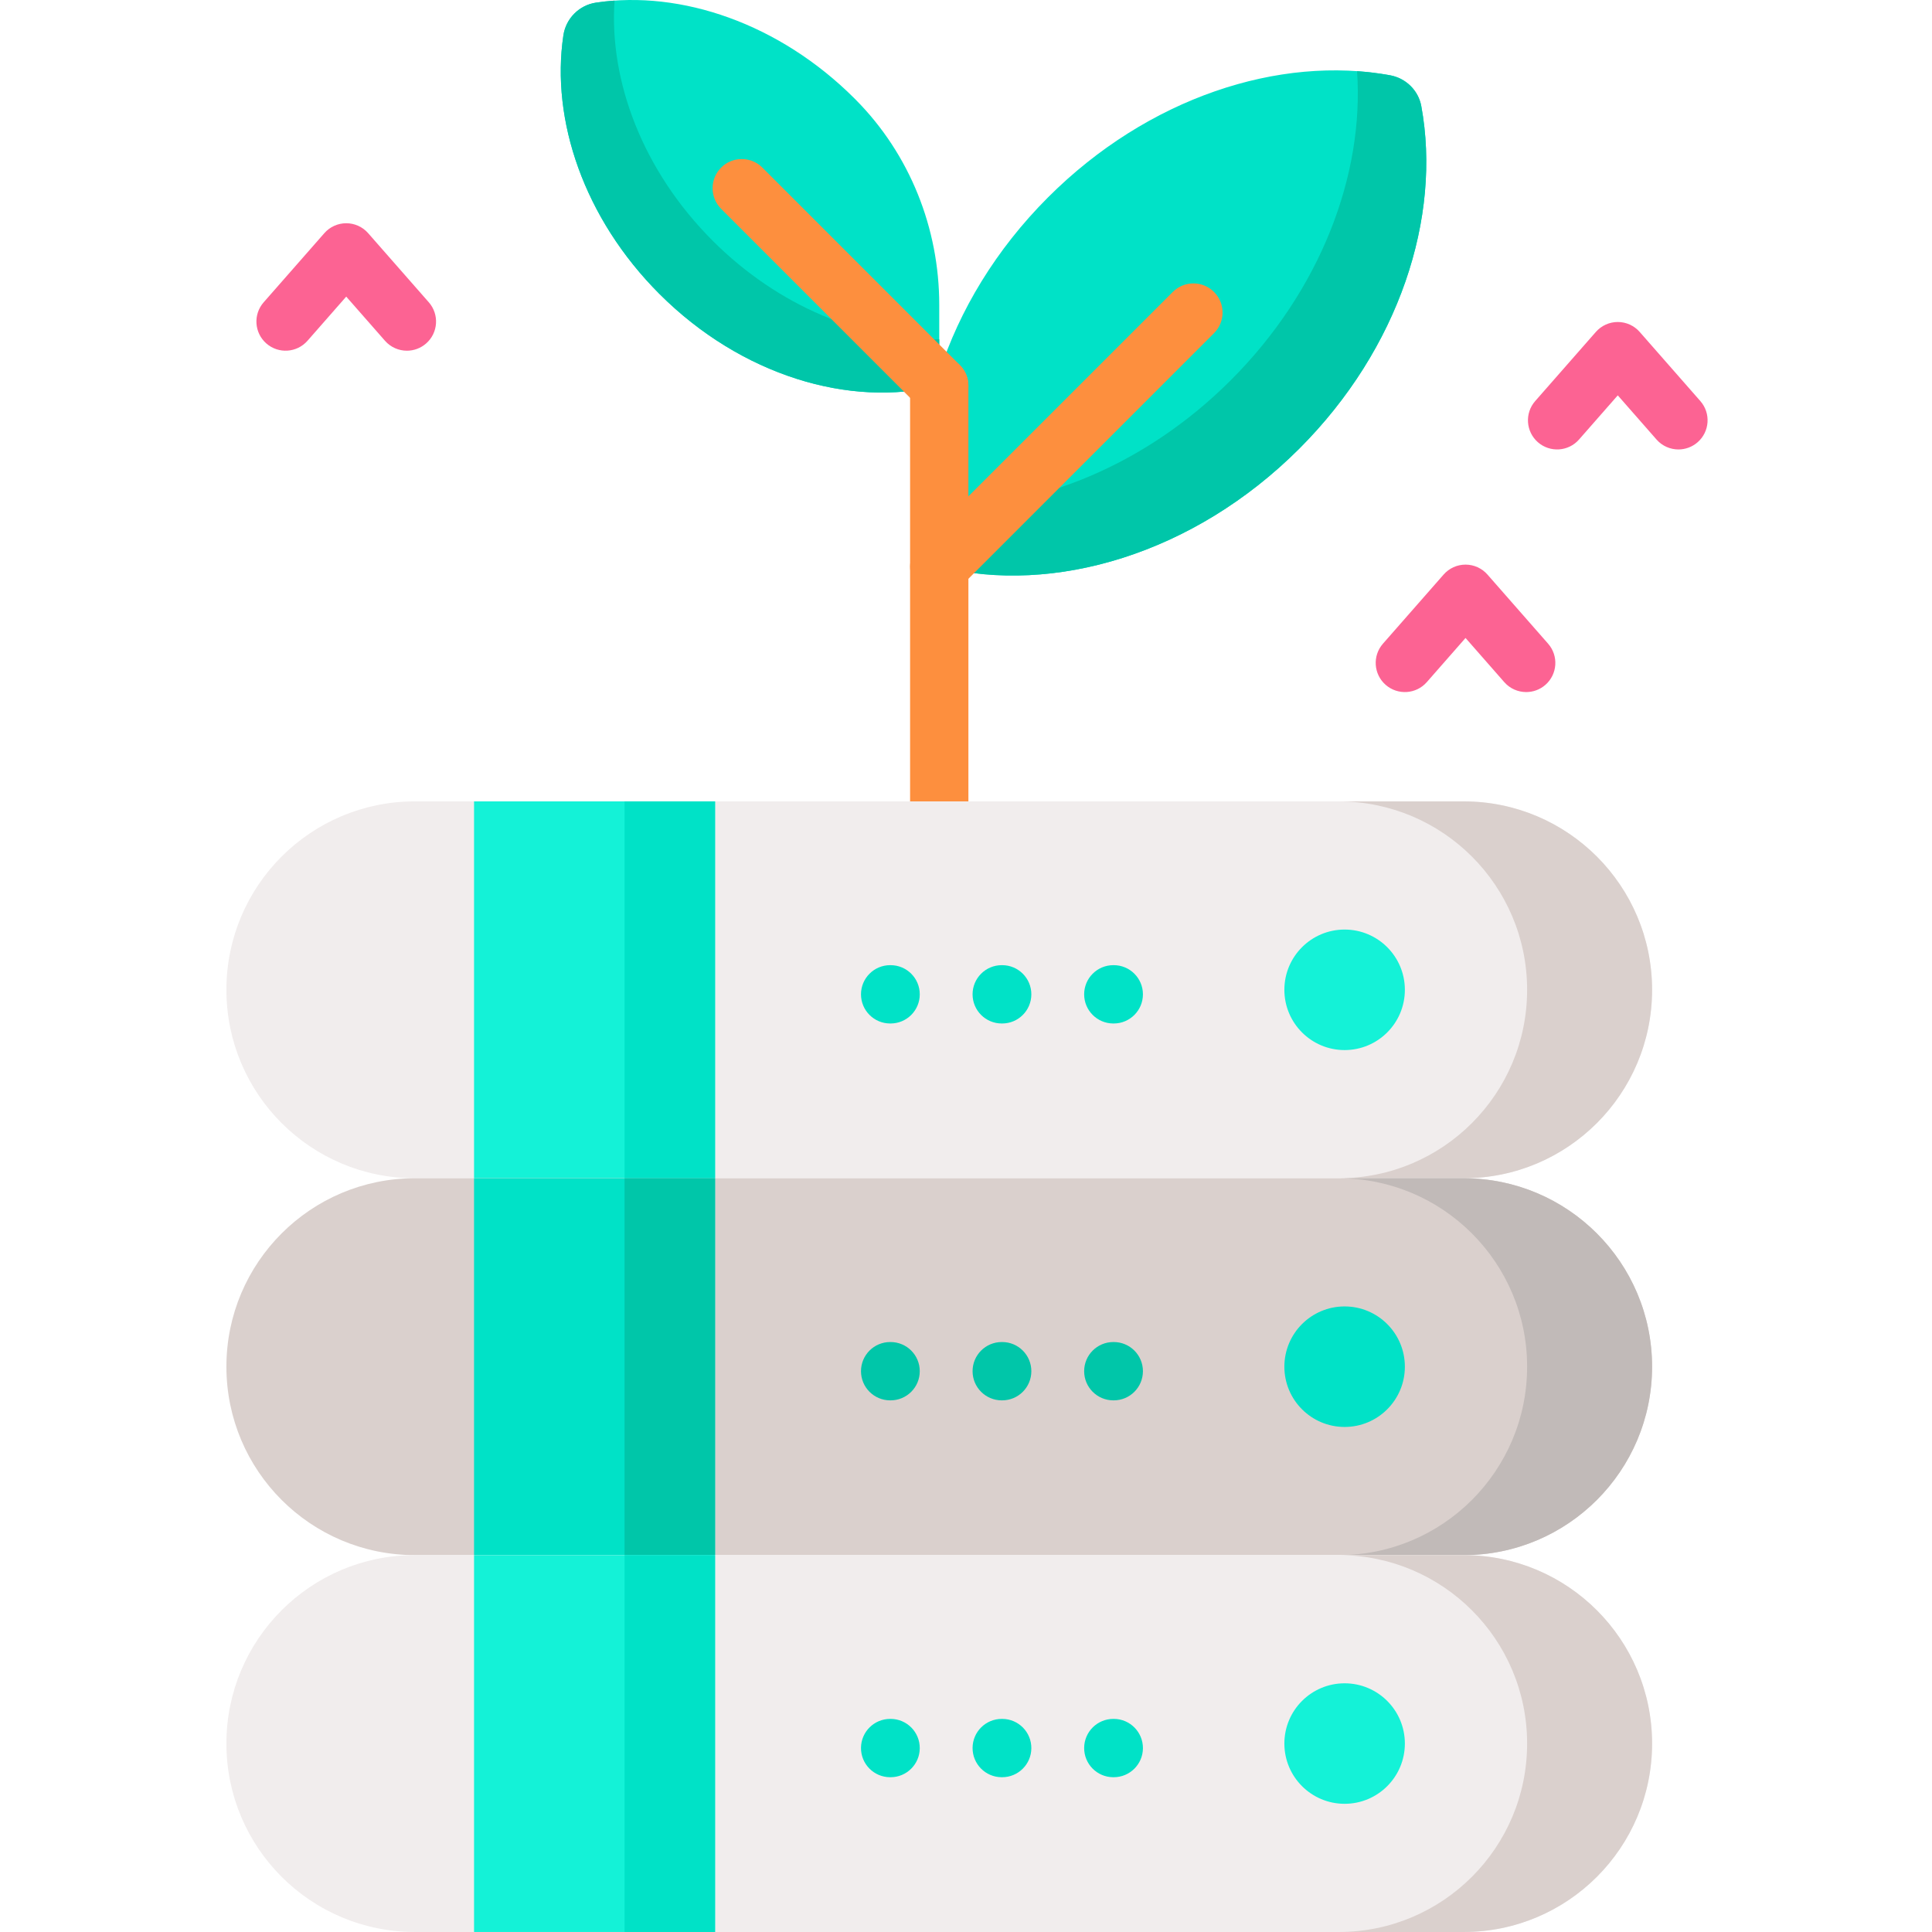
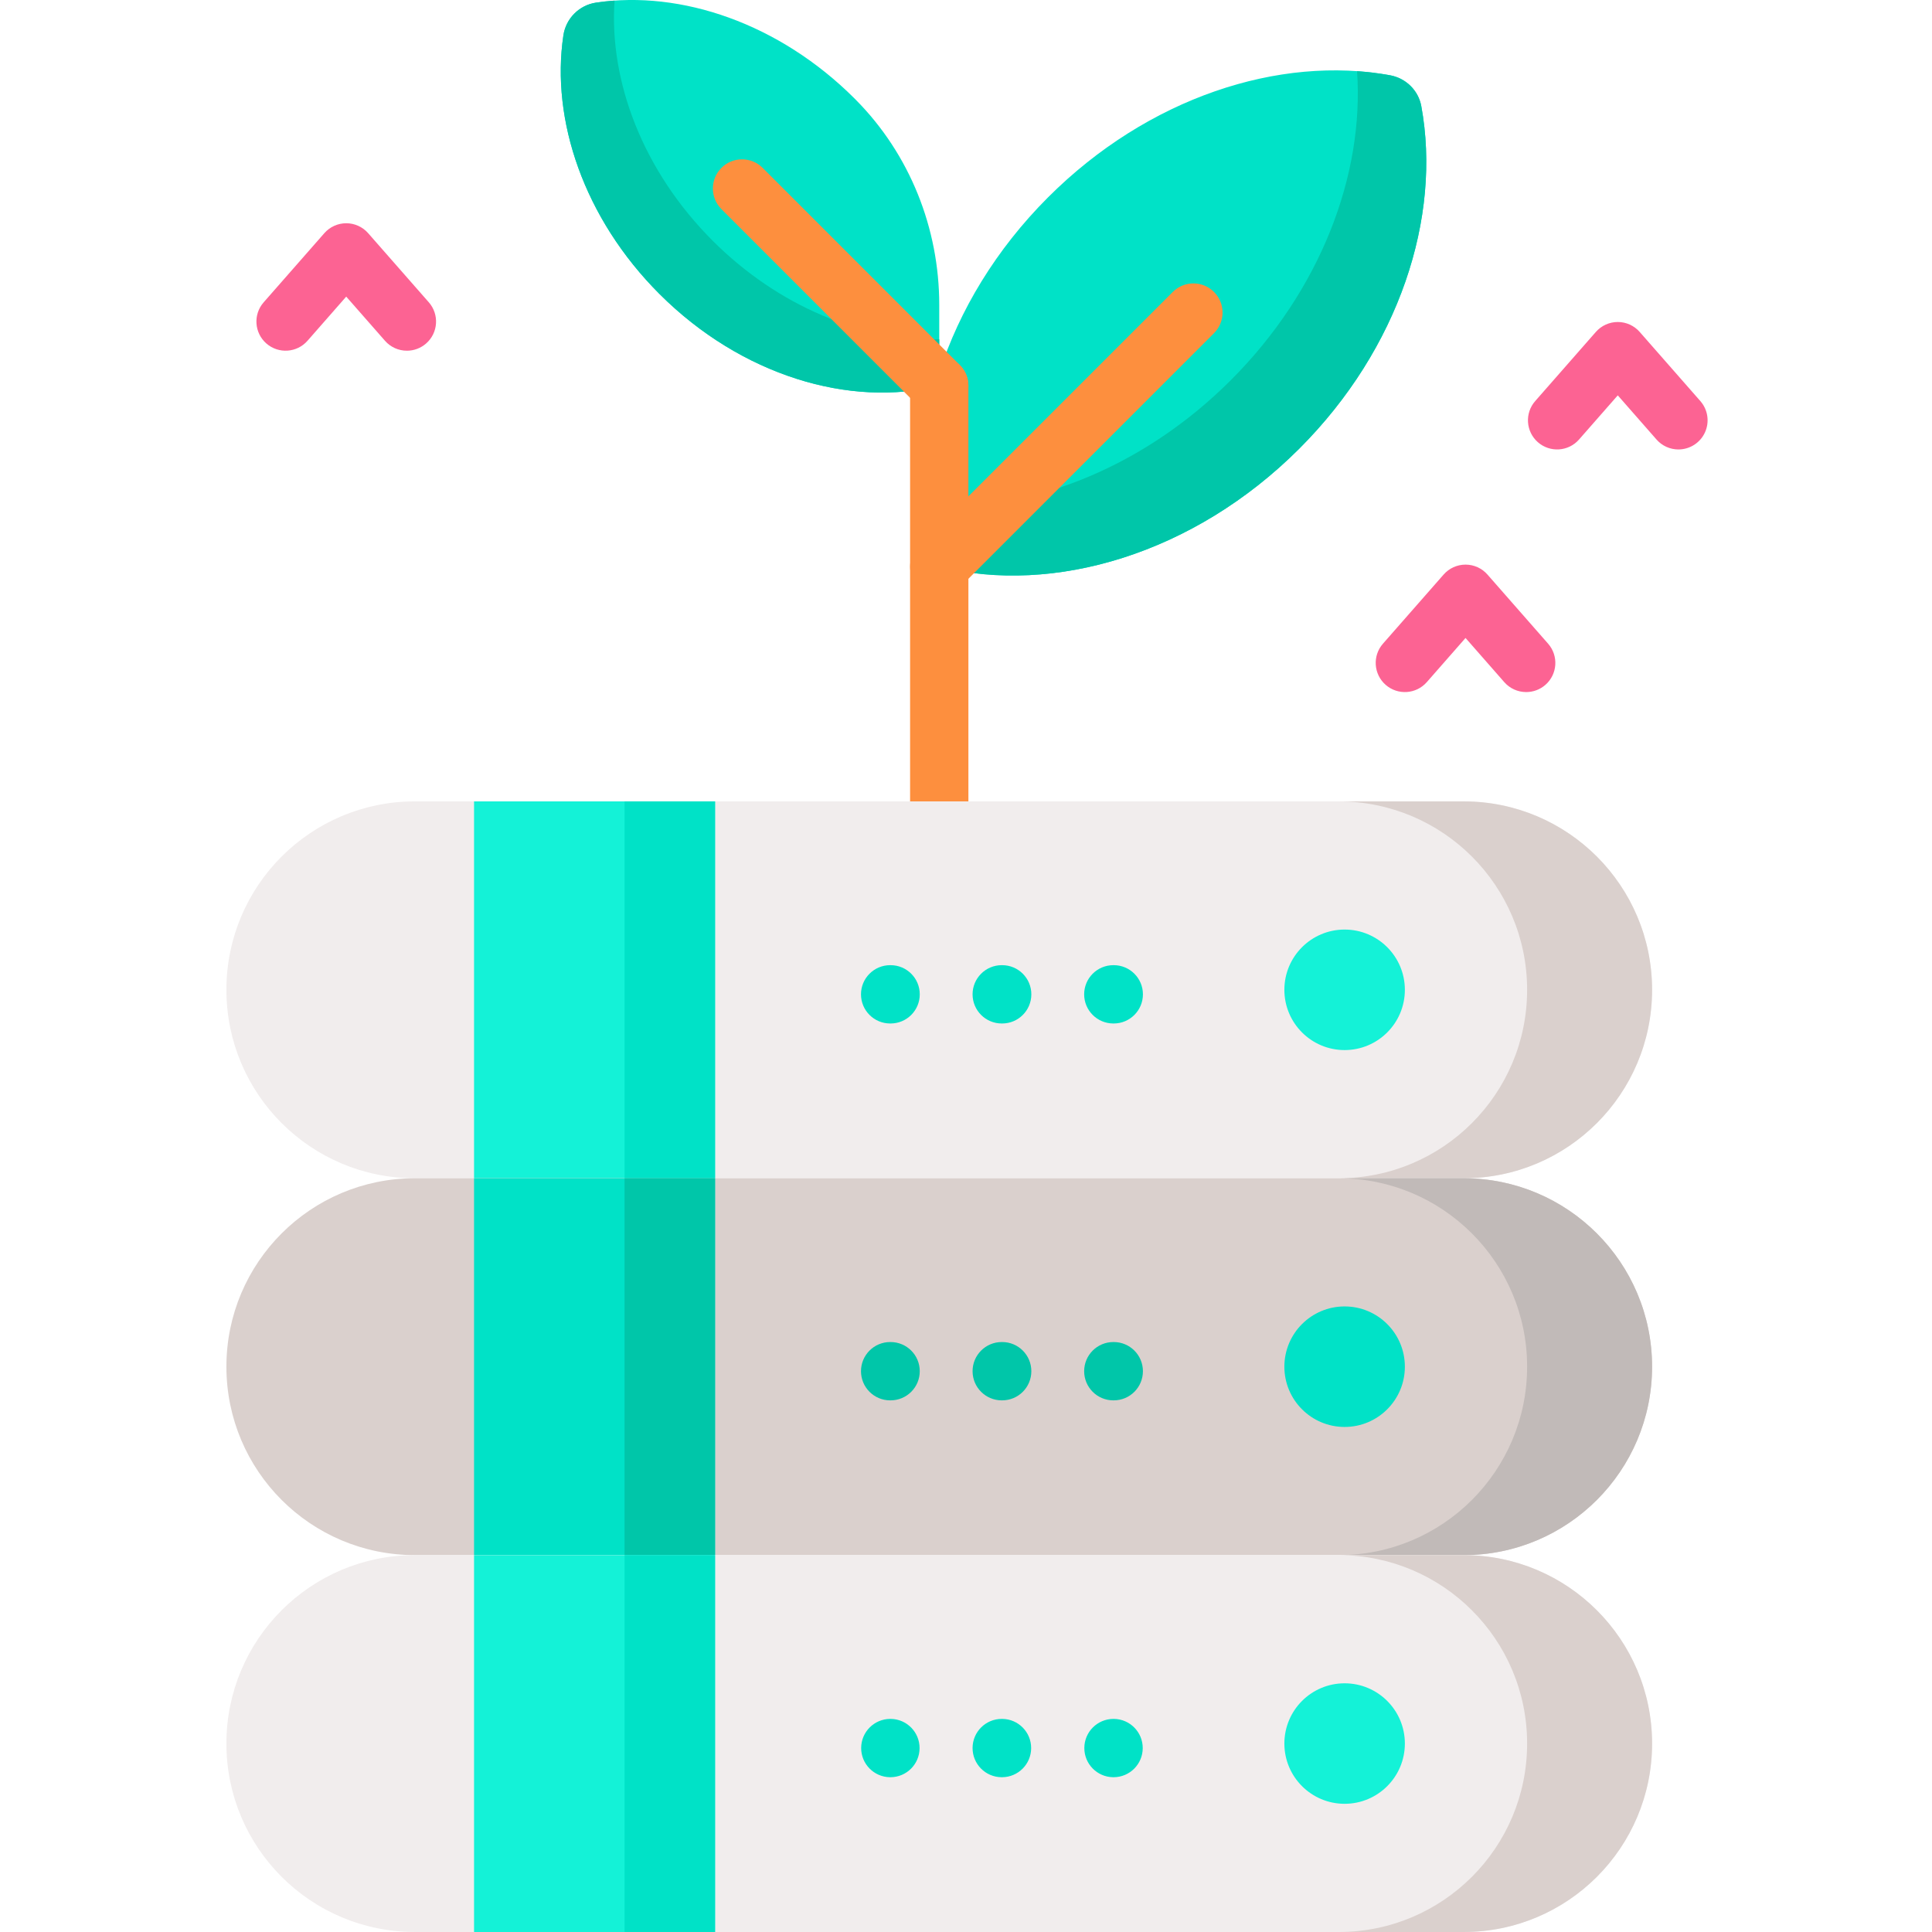
- <svg xmlns="http://www.w3.org/2000/svg" height="512pt" viewBox="-60 0 512 512.001" width="512pt">
-   <path d="m316.656 28.121c-.758-4.129-4.02-7.387-8.148-8.148-29.438-5.414-64.293 5.855-90.77 32.328-13.84 13.844-23.512 29.984-28.828 46.441v51.445c30.367 7.59 67.539-3.422 95.418-31.297 26.477-26.477 37.75-61.324 32.328-90.77zm0 0" fill="#00e2c7" />
-   <path d="m284.324 118.895c-27.867 27.871-65.043 38.879-95.414 31.297v-15.836c26.156.418 54.758-11.094 77.27-33.605 23.852-23.855 35.375-54.516 33.453-81.895 2.918.203 5.801.559 8.633 1.07 4.219.758 7.613 3.973 8.391 8.188 5.422 29.449-5.855 64.305-32.332 90.781zm0 0" fill="#00c6a9" />
-   <path d="m188.91 220.102c-4.266 0-7.727-3.457-7.727-7.723v-110.156c0-4.27 3.461-7.727 7.727-7.727 4.27 0 7.727 3.457 7.727 7.727v110.152c0 4.27-3.457 7.727-7.727 7.727zm0 0" fill="#fd8f3e" />
-   <path d="m188.91 157.914c-1.977 0-3.953-.758-5.461-2.266-3.02-3.016-3.02-7.906 0-10.926l67.352-67.352c3.016-3.016 7.91-3.016 10.926 0 3.02 3.016 3.02 7.906 0 10.926l-67.352 67.352c-1.508 1.512-3.488 2.266-5.465 2.266zm0 0" fill="#fd8f3e" />
-   <path d="m89.305 9.359c.668-4.473 4.188-7.996 8.664-8.664 22.441-3.355 48.562 5.48 68.539 25.457.109.109.215.215.32.324 14.281 14.414 22.082 34.023 22.082 54.312v21.43c-23.598 5.898-52.484-2.656-74.148-24.32-19.98-19.977-28.82-46.09-25.457-68.539zm0 0" fill="#00e2c7" />
-   <path d="m114.762 77.902c21.66 21.66 50.551 30.215 74.148 24.32v-12.305c-20.324.324-42.551-8.621-60.043-26.117-18.539-18.535-27.492-42.363-26-63.641-1.656.117-3.301.293-4.922.535-4.465.668-7.973 4.195-8.641 8.66-3.363 22.449 5.48 48.57 25.457 68.547zm0 0" fill="#00c6a9" />
-   <path d="m188.91 109.949c-1.977 0-3.953-.758-5.461-2.266l-52.34-52.34c-3.02-3.02-3.02-7.91 0-10.93 3.016-3.016 7.906-3.016 10.926 0l52.34 52.344c3.02 3.016 3.02 7.906 0 10.926-1.508 1.508-3.488 2.266-5.465 2.266zm0 0" fill="#fd8f3e" />
-   <path d="m327.879 312.25h-277.941c-27.578 0-49.938-22.355-49.938-49.938 0-27.578 22.359-49.938 49.938-49.938h277.941c27.578 0 49.938 22.359 49.938 49.938s-22.359 49.938-49.938 49.938zm0 0" fill="#f1eded" />
-   <path d="m377.82 262.316c0 13.789-5.594 26.281-14.629 35.316-9.039 9.039-21.516 14.621-35.309 14.621h-33.117c13.789 0 26.27-5.582 35.305-14.621 9.039-9.035 14.633-21.527 14.633-35.316 0-27.586-22.367-49.938-49.938-49.938h33.117c27.57-.004 49.938 22.352 49.938 49.938zm0 0" fill="#dad0cd" />
-   <path d="m65.629 212.375h63.867v99.875h-63.867zm0 0" fill="#14f2d7" />
-   <path d="m105.512 212.375h23.984v99.875h-23.984zm0 0" fill="#00e2c7" />
-   <path d="m312.305 262.312c0 8.82-7.148 15.969-15.969 15.969-8.816 0-15.965-7.148-15.965-15.969s7.148-15.969 15.965-15.969c8.82 0 15.969 7.148 15.969 15.969zm0 0" fill="#14f2d7" />
+ <svg xmlns="http://www.w3.org/2000/svg" width="512pt" height="512pt" viewBox="-60 0 512 512.001">
+   <path fill="#00e2c7" d="M316.656 28.121a10.18 10.18 0 0 0-8.148-8.148c-29.438-5.414-64.293 5.855-90.77 32.328-13.84 13.844-23.511 29.984-28.828 46.441v51.445c30.367 7.59 67.54-3.421 95.418-31.296 26.477-26.477 37.75-61.325 32.328-90.77m0 0" />
+   <path fill="#00c6a9" d="M284.324 118.895c-27.867 27.87-65.043 38.878-95.414 31.296v-15.836c26.156.418 54.758-11.093 77.27-33.605 23.851-23.855 35.375-54.516 33.453-81.895 2.918.204 5.8.56 8.633 1.07 4.218.759 7.613 3.973 8.39 8.188 5.422 29.45-5.855 64.305-32.332 90.782m0 0" />
+   <path fill="#fd8f3e" d="M188.91 220.102a7.725 7.725 0 0 1-7.726-7.723V102.223c0-4.27 3.46-7.727 7.726-7.727a7.724 7.724 0 0 1 7.727 7.727v110.152a7.724 7.724 0 0 1-7.727 7.727m0 0" />
+   <path fill="#fd8f3e" d="M188.91 157.914a7.7 7.7 0 0 1-5.46-2.266 7.72 7.72 0 0 1 0-10.925L250.8 77.37a7.73 7.73 0 0 1 10.927 0 7.72 7.72 0 0 1 0 10.926l-67.352 67.351a7.7 7.7 0 0 1-5.465 2.266m0 0" />
+   <path fill="#00e2c7" d="M89.305 9.36A10.305 10.305 0 0 1 97.969.694c22.441-3.355 48.562 5.48 68.539 25.457.11.11.215.215.32.325C181.11 40.89 188.91 60.5 188.91 80.789v21.43c-23.597 5.898-52.484-2.656-74.148-24.32-19.98-19.977-28.82-46.09-25.457-68.54m0 0" />
+   <path fill="#00c6a9" d="M114.762 77.902c21.66 21.66 50.55 30.215 74.148 24.32V89.919c-20.324.324-42.55-8.621-60.043-26.117-18.539-18.535-27.492-42.363-26-63.64-1.656.116-3.3.292-4.922.534-4.465.668-7.972 4.196-8.64 8.66-3.364 22.45 5.48 48.57 25.457 68.547m0 0" />
+   <path fill="#fd8f3e" d="M188.91 109.95a7.7 7.7 0 0 1-5.46-2.266l-52.34-52.34a7.728 7.728 0 0 1 10.926-10.93l52.339 52.344a7.72 7.72 0 0 1 0 10.926 7.7 7.7 0 0 1-5.465 2.265m0 0" />
+   <path fill="#f1eded" d="M327.879 312.25H49.938C22.359 312.25 0 289.895 0 262.313c0-27.579 22.36-49.938 49.938-49.938h277.94c27.579 0 49.938 22.36 49.938 49.938s-22.359 49.937-49.937 49.937m0 0" />
+   <path fill="#dad0cd" d="M377.82 262.316c0 13.79-5.593 26.282-14.629 35.317-9.039 9.039-21.515 14.62-35.308 14.62h-33.117c13.789 0 26.27-5.581 35.304-14.62 9.04-9.035 14.633-21.528 14.633-35.317 0-27.586-22.367-49.937-49.937-49.937h33.117c27.57-.004 49.937 22.351 49.937 49.937m0 0" />
+   <path fill="#14f2d7" d="M65.629 212.375h63.867v99.875H65.63zm0 0" />
+   <path fill="#00e2c7" d="M105.512 212.375h23.984v99.875h-23.984zm0 0" />
+   <path fill="#14f2d7" d="M312.305 262.313c0 8.82-7.149 15.968-15.97 15.968-8.815 0-15.964-7.148-15.964-15.969s7.149-15.968 15.965-15.968c8.82 0 15.969 7.148 15.969 15.969m0 0" />
  <g fill="#00e2c7">
-     <path d="m235.16 271.234h-.121c-4.266 0-7.727-3.461-7.727-7.727 0-4.266 3.461-7.727 7.727-7.727h.121c4.266 0 7.727 3.461 7.727 7.727 0 4.266-3.461 7.727-7.727 7.727zm0 0" />
-     <path d="m205.59 271.234h-.121c-4.27 0-7.727-3.461-7.727-7.727 0-4.266 3.457-7.727 7.727-7.727h.121c4.27 0 7.727 3.461 7.727 7.727 0 4.266-3.457 7.727-7.727 7.727zm0 0" />
-     <path d="m176.02 271.234h-.121c-4.27 0-7.727-3.461-7.727-7.727 0-4.266 3.457-7.727 7.727-7.727h.121c4.266 0 7.727 3.461 7.727 7.727 0 4.266-3.457 7.727-7.727 7.727zm0 0" />
+     <path d="M235.16 271.234h-.12a7.73 7.73 0 0 1-7.727-7.726 7.73 7.73 0 0 1 7.726-7.727h.121a7.73 7.73 0 0 1 7.727 7.727 7.73 7.73 0 0 1-7.727 7.726M205.59 271.234h-.121a7.726 7.726 0 0 1-7.727-7.726 7.726 7.726 0 0 1 7.727-7.727h.12c4.27 0 7.727 3.461 7.727 7.727a7.726 7.726 0 0 1-7.726 7.726M176.02 271.234h-.122a7.726 7.726 0 0 1-7.726-7.726 7.726 7.726 0 0 1 7.726-7.727h.122a7.726 7.726 0 1 1 0 15.453m0 0" />
  </g>
-   <path d="m327.879 412.121h-277.941c-27.578 0-49.938-22.355-49.938-49.934 0-27.582 22.359-49.938 49.938-49.938h277.941c27.578 0 49.938 22.355 49.938 49.938 0 27.578-22.359 49.934-49.938 49.934zm0 0" fill="#dad0cd" />
-   <path d="m377.82 362.188c0 13.793-5.594 26.281-14.629 35.32-9.039 9.035-21.516 14.621-35.309 14.621h-33.117c13.789 0 26.27-5.586 35.305-14.621 9.039-9.039 14.633-21.527 14.633-35.32 0-27.582-22.367-49.938-49.938-49.938h33.117c27.57 0 49.938 22.355 49.938 49.938zm0 0" fill="#c1bab8" />
-   <path d="m65.629 312.25h63.867v99.875h-63.867zm0 0" fill="#00e2c7" />
-   <path d="m105.512 312.25h23.984v99.875h-23.984zm0 0" fill="#00c6a9" />
-   <path d="m312.305 362.188c0 8.82-7.148 15.969-15.969 15.969-8.816 0-15.965-7.148-15.965-15.969s7.148-15.969 15.965-15.969c8.82 0 15.969 7.148 15.969 15.969zm0 0" fill="#00e2c7" />
-   <path d="m235.16 371.109h-.121c-4.266 0-7.727-3.461-7.727-7.727 0-4.27 3.461-7.727 7.727-7.727h.121c4.266 0 7.727 3.457 7.727 7.727 0 4.266-3.461 7.727-7.727 7.727zm0 0" fill="#00c6a9" />
-   <path d="m205.59 371.109h-.121c-4.27 0-7.727-3.461-7.727-7.727 0-4.27 3.457-7.727 7.727-7.727h.121c4.27 0 7.727 3.457 7.727 7.727 0 4.266-3.457 7.727-7.727 7.727zm0 0" fill="#00c6a9" />
-   <path d="m176.02 371.109h-.121c-4.27 0-7.727-3.461-7.727-7.727 0-4.27 3.457-7.727 7.727-7.727h.121c4.266 0 7.727 3.457 7.727 7.727 0 4.266-3.457 7.727-7.727 7.727zm0 0" fill="#00c6a9" />
-   <path d="m327.879 511.996h-277.941c-27.578 0-49.938-22.355-49.938-49.938 0-27.578 22.359-49.938 49.938-49.938h277.941c27.578 0 49.938 22.359 49.938 49.938 0 27.582-22.359 49.938-49.938 49.938zm0 0" fill="#f1eded" />
-   <path d="m377.82 462.062c0 13.793-5.594 26.281-14.629 35.32-9.039 9.035-21.516 14.617-35.309 14.617h-33.117c13.789 0 26.27-5.582 35.305-14.617 9.039-9.039 14.633-21.527 14.633-35.32 0-27.582-22.367-49.938-49.938-49.938h33.117c27.57-.004 49.938 22.355 49.938 49.938zm0 0" fill="#dad0cd" />
-   <path d="m65.629 412.121h63.867v99.875h-63.867zm0 0" fill="#14f2d7" />
-   <path d="m105.512 412.121h23.984v99.875h-23.984zm0 0" fill="#00e2c7" />
-   <path d="m312.305 462.059c0 8.82-7.148 15.969-15.969 15.969-8.816 0-15.965-7.148-15.965-15.969 0-8.816 7.148-15.965 15.965-15.965 8.82 0 15.969 7.148 15.969 15.965zm0 0" fill="#14f2d7" />
-   <path d="m235.16 470.98c-.02 0-.043 0-.062 0h-.125c-4.266-.035-7.695-3.523-7.66-7.789.035-4.246 3.488-7.664 7.723-7.664h.066.121c4.27.035 7.699 3.523 7.664 7.793-.035 4.242-3.488 7.66-7.727 7.66zm0 0" fill="#00e2c7" />
-   <path d="m205.59 470.98c-.02 0-.043 0-.062 0h-.125c-4.266-.035-7.695-3.523-7.66-7.789.035-4.246 3.484-7.664 7.723-7.664h.066.121c4.27.035 7.699 3.523 7.664 7.793-.035 4.242-3.488 7.66-7.727 7.66zm0 0" fill="#00e2c7" />
-   <path d="m176.023 470.98c-.023 0-.047 0-.066 0h-.125c-4.266-.035-7.695-3.523-7.66-7.789.035-4.246 3.488-7.664 7.723-7.664h.066.121c4.27.035 7.699 3.523 7.664 7.793-.035 4.242-3.488 7.66-7.723 7.66zm0 0" fill="#00e2c7" />
-   <path d="m47.836 92.941c-2.148 0-4.285-.891-5.812-2.633l-10.27-11.703-10.266 11.703c-2.816 3.207-7.699 3.527-10.906.711-3.207-2.812-3.527-7.695-.711-10.902l16.078-18.324c1.465-1.672 3.582-2.633 5.805-2.633 2.227 0 4.344.961 5.809 2.633l16.078 18.324c2.812 3.207 2.496 8.09-.711 10.902-1.469 1.289-3.285 1.922-5.094 1.922zm0 0" fill="#fc6393" />
-   <path d="m344.461 183.406c-2.145 0-4.285-.891-5.809-2.629l-10.27-11.707-10.27 11.707c-2.816 3.207-7.695 3.523-10.902.711-3.211-2.812-3.527-7.695-.715-10.902l16.078-18.324c1.465-1.672 3.582-2.633 5.809-2.633 2.223 0 4.34.961 5.809 2.633l16.074 18.324c2.812 3.207 2.496 8.09-.711 10.902-1.469 1.289-3.285 1.918-5.094 1.918zm0 0" fill="#fc6393" />
-   <path d="m384.805 119.109c-2.145 0-4.281-.887-5.809-2.629l-10.27-11.707-10.27 11.707c-2.812 3.207-7.695 3.523-10.902.711-3.207-2.812-3.527-7.695-.711-10.902l16.074-18.324c1.469-1.672 3.582-2.633 5.809-2.633 2.223 0 4.34.961 5.809 2.633l16.074 18.324c2.816 3.207 2.496 8.09-.711 10.902-1.465 1.285-3.281 1.918-5.094 1.918zm0 0" fill="#fc6393" />
+   <path fill="#dad0cd" d="M327.879 412.121H49.938C22.359 412.121 0 389.766 0 362.188c0-27.583 22.36-49.938 49.938-49.938h277.94c27.579 0 49.938 22.355 49.938 49.938 0 27.578-22.359 49.933-49.937 49.933m0 0" />
+   <path fill="#c1bab8" d="M377.82 362.188c0 13.792-5.593 26.28-14.629 35.32-9.039 9.035-21.515 14.62-35.308 14.62h-33.117c13.789 0 26.27-5.585 35.304-14.62 9.04-9.04 14.633-21.528 14.633-35.32 0-27.583-22.367-49.938-49.937-49.938h33.117c27.57 0 49.937 22.355 49.937 49.938m0 0" />
+   <path fill="#00e2c7" d="M65.629 312.25h63.867v99.875H65.63zm0 0" />
+   <path fill="#00c6a9" d="M105.512 312.25h23.984v99.875h-23.984zm0 0" />
+   <path fill="#00e2c7" d="M312.305 362.188c0 8.82-7.149 15.968-15.97 15.968-8.815 0-15.964-7.148-15.964-15.969s7.149-15.968 15.965-15.968c8.82 0 15.969 7.148 15.969 15.969m0 0" />
+   <path fill="#00c6a9" d="M235.16 371.11h-.12a7.726 7.726 0 1 1 0-15.453h.12a7.726 7.726 0 1 1 0 15.452M205.59 371.11h-.121a7.726 7.726 0 0 1-7.727-7.727 7.724 7.724 0 0 1 7.727-7.727h.12a7.724 7.724 0 0 1 7.727 7.727 7.726 7.726 0 0 1-7.726 7.726M176.02 371.11h-.122a7.726 7.726 0 0 1-7.726-7.727 7.724 7.724 0 0 1 7.726-7.727h.122a7.726 7.726 0 0 1 7.726 7.727 7.726 7.726 0 0 1-7.726 7.726m0 0" />
+   <path fill="#f1eded" d="M327.879 511.996H49.938C22.359 511.996 0 489.641 0 462.06c0-27.579 22.36-49.938 49.938-49.938h277.94c27.579 0 49.938 22.36 49.938 49.938 0 27.582-22.359 49.937-49.937 49.937m0 0" />
+   <path fill="#dad0cd" d="M377.82 462.063c0 13.792-5.593 26.28-14.629 35.32-9.039 9.035-21.515 14.617-35.308 14.617h-33.117c13.789 0 26.27-5.582 35.304-14.617 9.04-9.04 14.633-21.528 14.633-35.32 0-27.583-22.367-49.938-49.937-49.938h33.117c27.57-.004 49.937 22.355 49.937 49.938m0 0" />
+   <path fill="#14f2d7" d="M65.629 412.121h63.867v99.875H65.63zm0 0" />
+   <path fill="#00e2c7" d="M105.512 412.121h23.984v99.875h-23.984zm0 0" />
+   <path fill="#14f2d7" d="M312.305 462.059c0 8.82-7.149 15.968-15.97 15.968-8.815 0-15.964-7.148-15.964-15.968 0-8.817 7.149-15.965 15.965-15.965 8.82 0 15.969 7.148 15.969 15.965m0 0" />
+   <path fill="#00e2c7" d="M235.16 470.98h-.187a7.727 7.727 0 0 1 .063-15.453h.186a7.727 7.727 0 0 1-.062 15.453M205.59 470.98h-.188a7.726 7.726 0 0 1-7.66-7.789 7.725 7.725 0 0 1 7.723-7.664h.187a7.727 7.727 0 0 1-.062 15.453M176.023 470.98h-.191a7.727 7.727 0 0 1 .063-15.453h.187a7.727 7.727 0 0 1-.059 15.453m0 0" />
+   <path fill="#fc6393" d="M47.836 92.941a7.7 7.7 0 0 1-5.813-2.632l-10.27-11.704L21.489 90.31a7.73 7.73 0 0 1-10.906.71 7.723 7.723 0 0 1-.71-10.902l16.077-18.324a7.722 7.722 0 0 1 11.613 0l16.079 18.324c2.812 3.207 2.496 8.09-.711 10.903a7.7 7.7 0 0 1-5.094 1.921M344.46 183.406a7.7 7.7 0 0 1-5.808-2.629l-10.27-11.707-10.269 11.707a7.727 7.727 0 0 1-10.902.711 7.724 7.724 0 0 1-.715-10.902l16.078-18.324a7.724 7.724 0 0 1 11.617 0l16.075 18.324c2.812 3.207 2.496 8.09-.711 10.902a7.7 7.7 0 0 1-5.094 1.918M384.805 119.11a7.7 7.7 0 0 1-5.809-2.63l-10.27-11.707-10.269 11.707c-2.812 3.207-7.695 3.524-10.902.711a7.723 7.723 0 0 1-.711-10.902l16.074-18.324a7.73 7.73 0 0 1 5.809-2.633c2.222 0 4.34.961 5.808 2.633l16.074 18.324a7.723 7.723 0 0 1-5.804 12.82m0 0" />
</svg>
